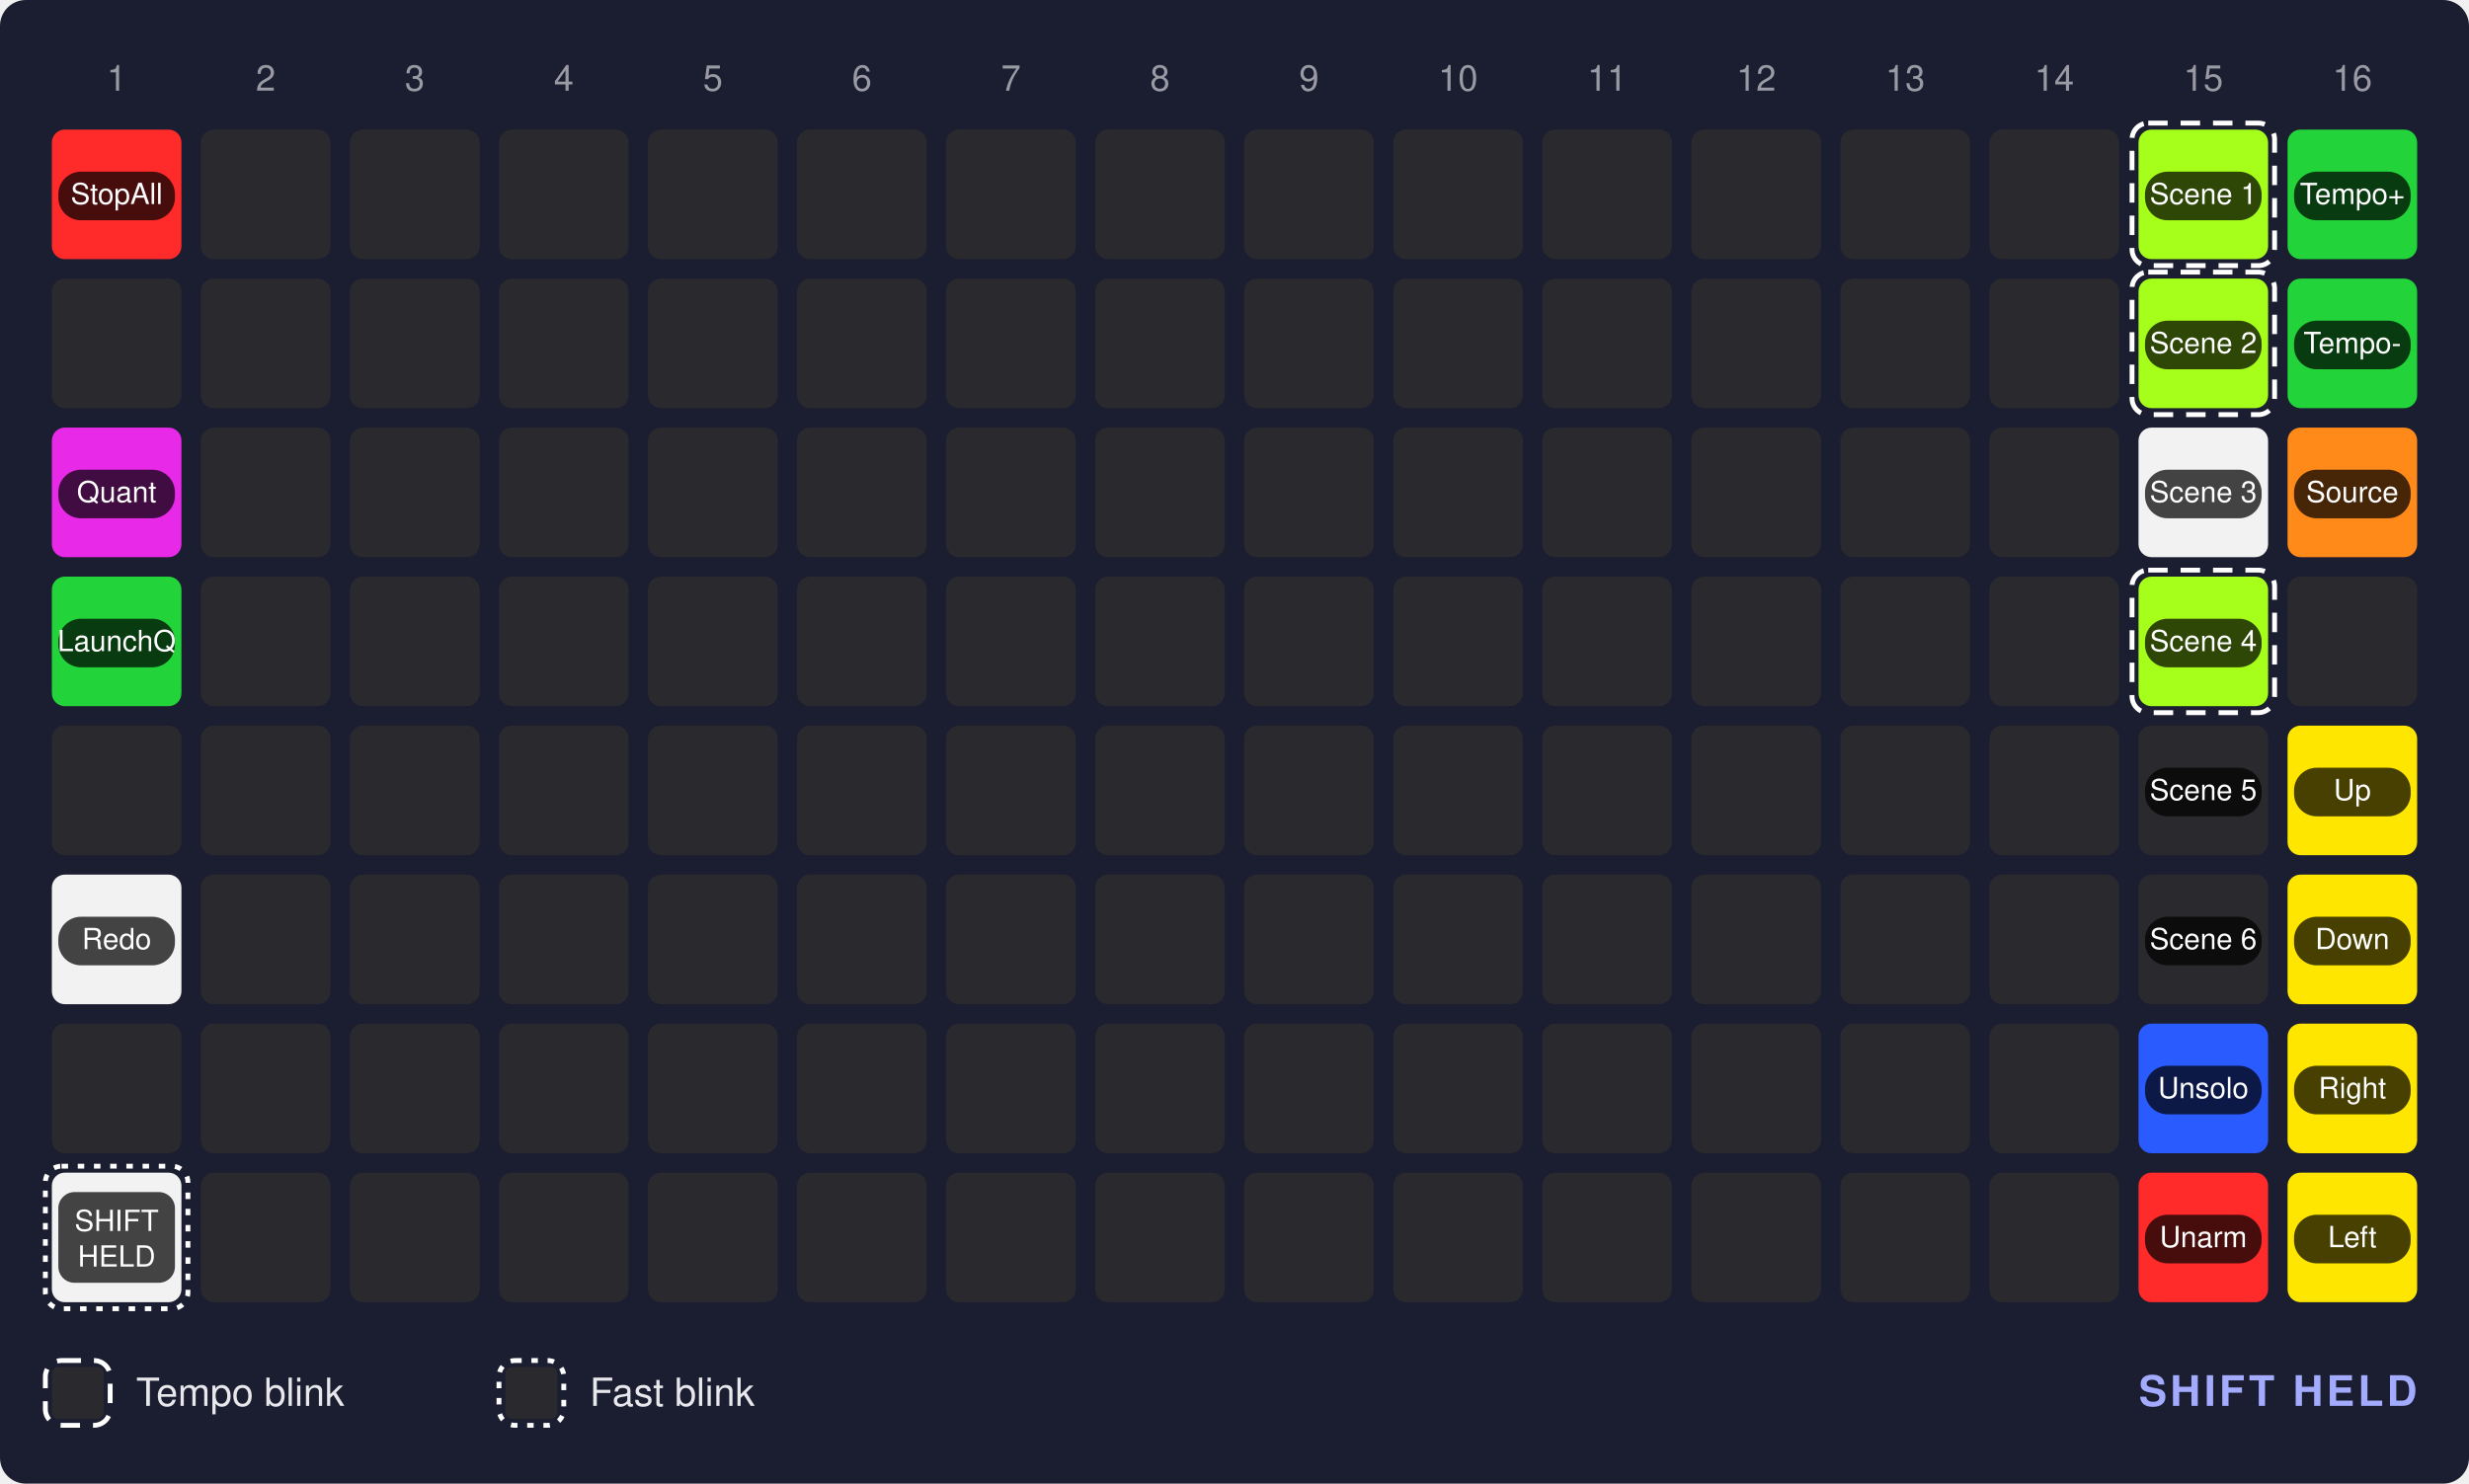
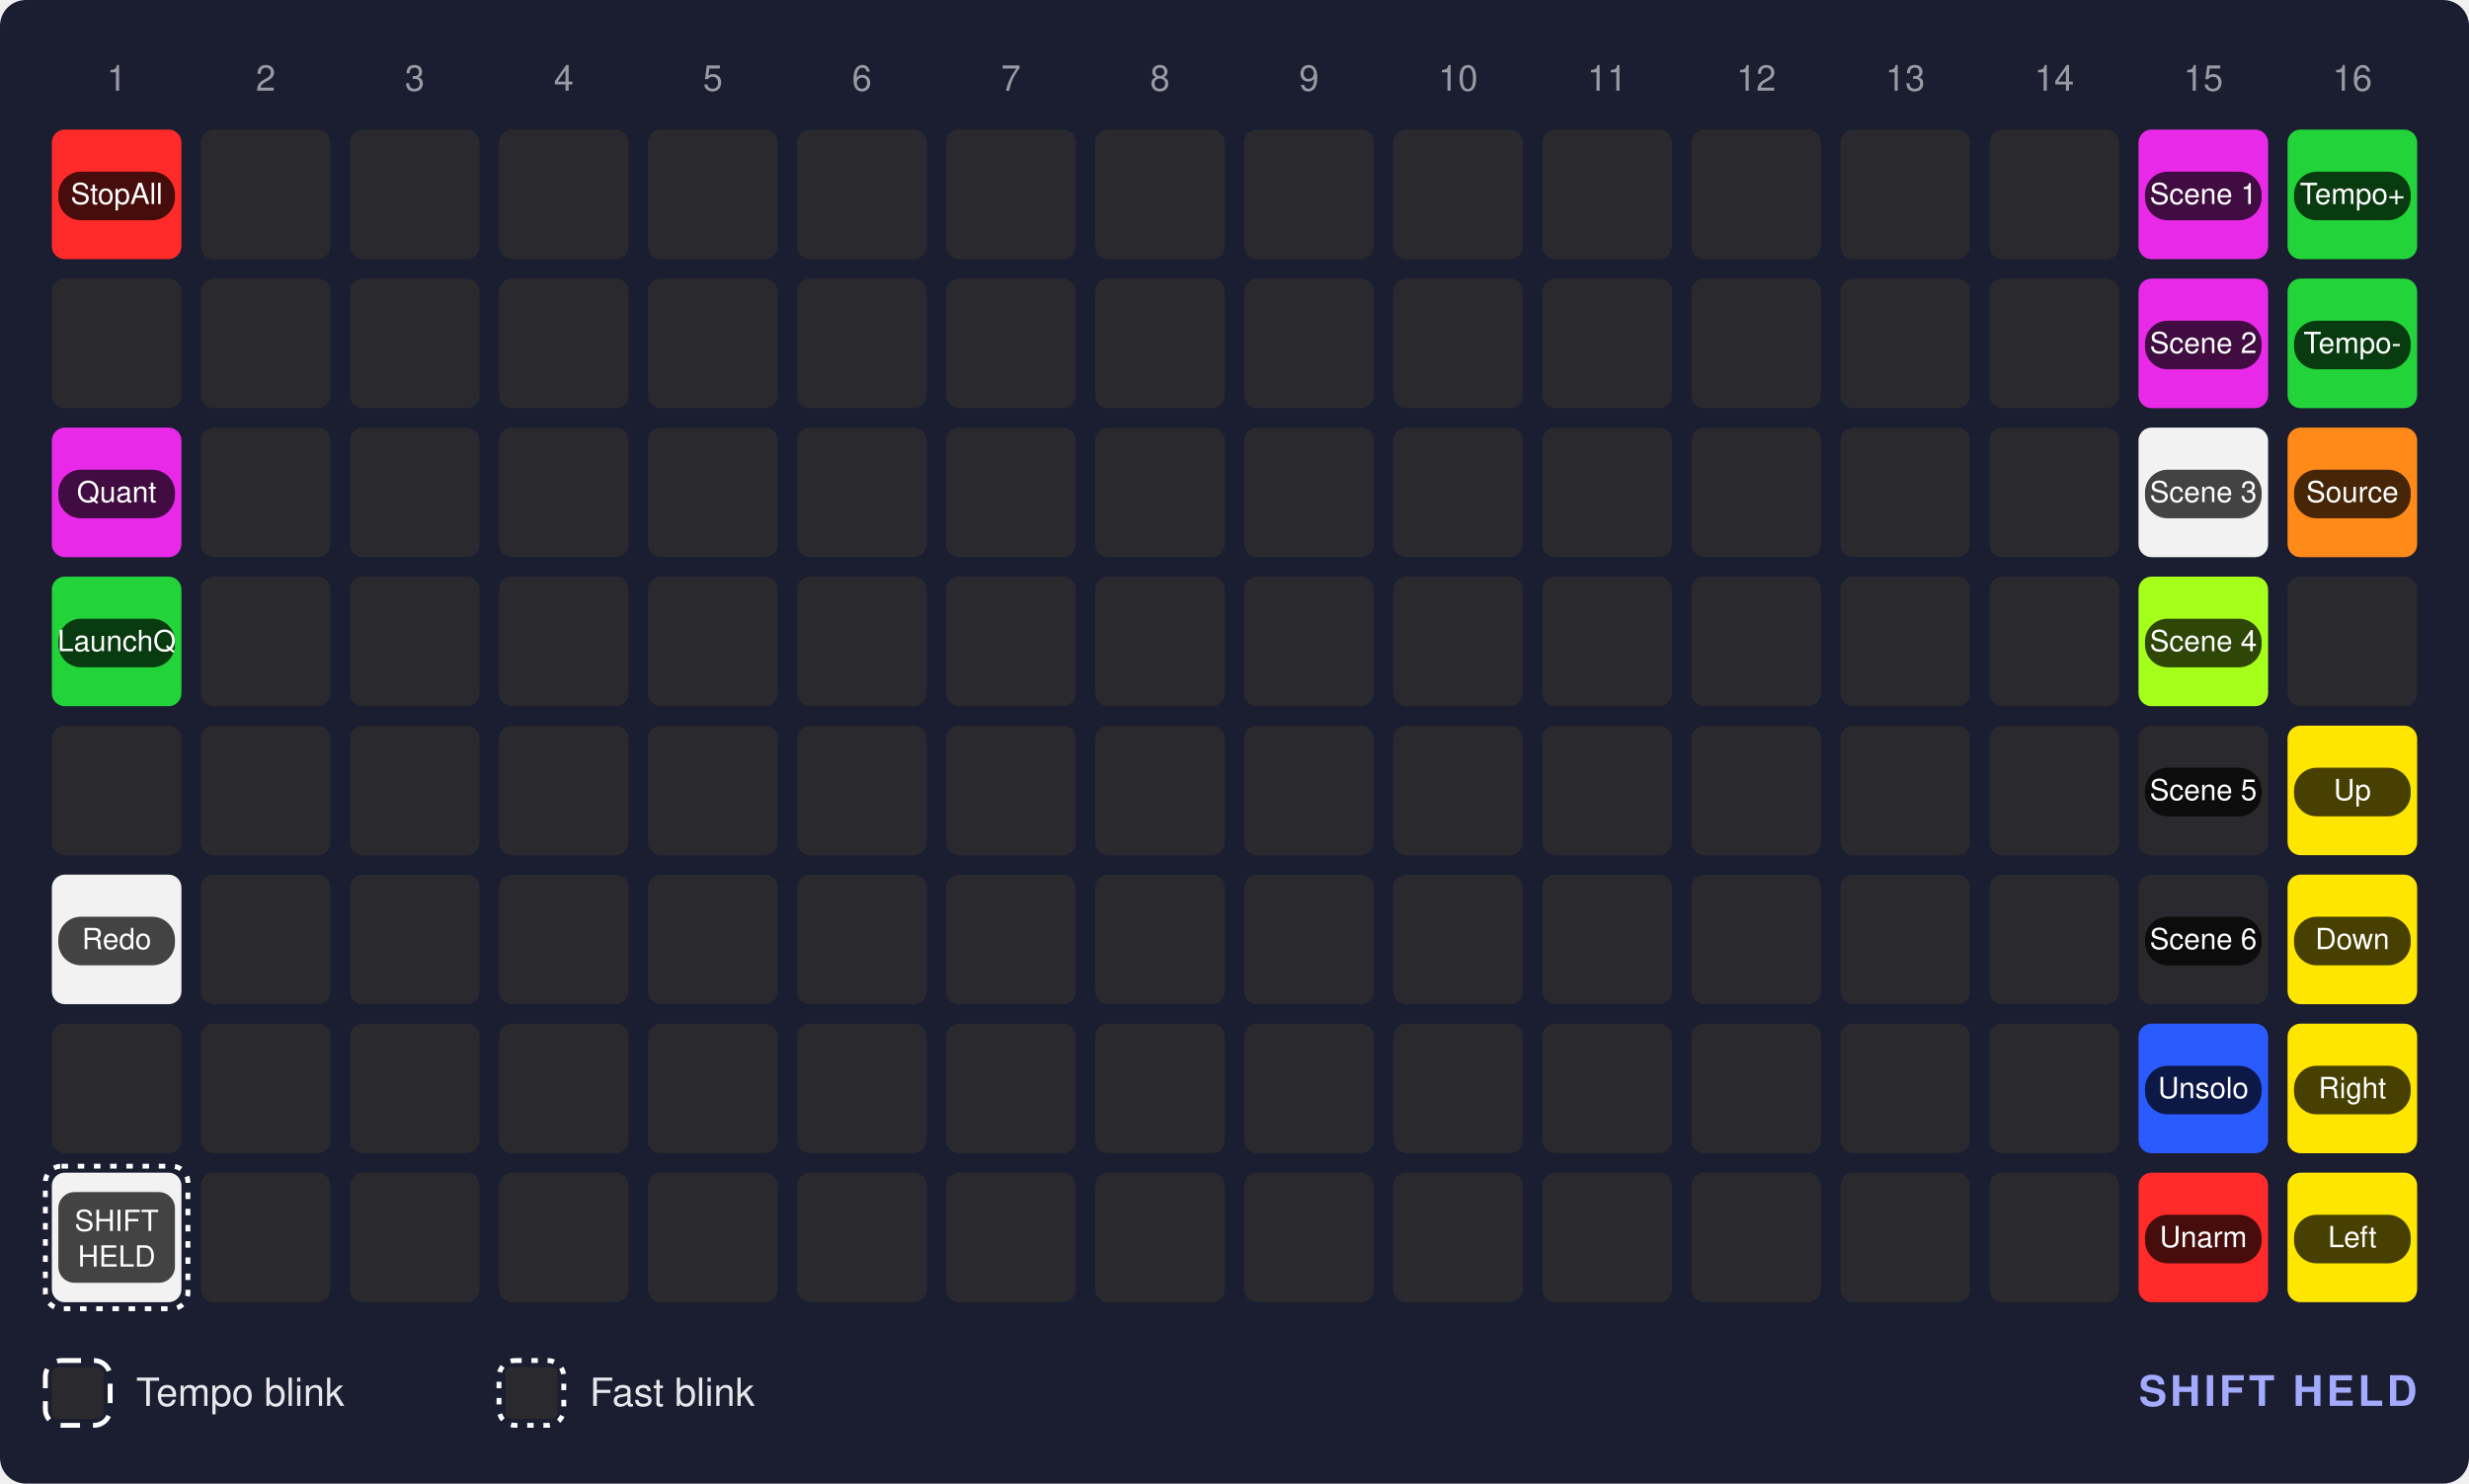
<svg xmlns="http://www.w3.org/2000/svg" width="762" height="458" viewBox="0 0 762 458" font-family="Helvetica, Arial, sans-serif">
  <rect x="0" y="0" width="762" height="458" rx="8" fill="#1b1d30" />
  <text x="36" y="28" font-size="11" fill="#9a9aa4" text-anchor="middle">1</text>
  <text x="82" y="28" font-size="11" fill="#9a9aa4" text-anchor="middle">2</text>
  <text x="128" y="28" font-size="11" fill="#9a9aa4" text-anchor="middle">3</text>
  <text x="174" y="28" font-size="11" fill="#9a9aa4" text-anchor="middle">4</text>
  <text x="220" y="28" font-size="11" fill="#9a9aa4" text-anchor="middle">5</text>
  <text x="266" y="28" font-size="11" fill="#9a9aa4" text-anchor="middle">6</text>
  <text x="312" y="28" font-size="11" fill="#9a9aa4" text-anchor="middle">7</text>
  <text x="358" y="28" font-size="11" fill="#9a9aa4" text-anchor="middle">8</text>
  <text x="404" y="28" font-size="11" fill="#9a9aa4" text-anchor="middle">9</text>
  <text x="450" y="28" font-size="11" fill="#9a9aa4" text-anchor="middle">10</text>
  <text x="496" y="28" font-size="11" fill="#9a9aa4" text-anchor="middle">11</text>
  <text x="542" y="28" font-size="11" fill="#9a9aa4" text-anchor="middle">12</text>
  <text x="588" y="28" font-size="11" fill="#9a9aa4" text-anchor="middle">13</text>
  <text x="634" y="28" font-size="11" fill="#9a9aa4" text-anchor="middle">14</text>
  <text x="680" y="28" font-size="11" fill="#9a9aa4" text-anchor="middle">15</text>
  <text x="726" y="28" font-size="11" fill="#9a9aa4" text-anchor="middle">16</text>
  <rect x="16" y="40" width="40" height="40" rx="4" fill="#ff2a2a" />
  <rect x="16" y="86" width="40" height="40" rx="4" fill="#2a2a2e" />
  <rect x="16" y="132" width="40" height="40" rx="4" fill="#e82ae8" />
  <rect x="16" y="178" width="40" height="40" rx="4" fill="#22d43a" />
  <rect x="16" y="224" width="40" height="40" rx="4" fill="#2a2a2e" />
  <rect x="16" y="270" width="40" height="40" rx="4" fill="#f2f2f2" />
  <rect x="16" y="316" width="40" height="40" rx="4" fill="#2a2a2e" />
  <rect x="16" y="362" width="40" height="40" rx="4" fill="#f2f2f2" />
  <rect x="14" y="360" width="44" height="44" rx="5" fill="none" stroke="#ffffff" stroke-width="1.5" stroke-dasharray="2 3" />
  <rect x="62" y="40" width="40" height="40" rx="4" fill="#2a2a2e" />
  <rect x="62" y="86" width="40" height="40" rx="4" fill="#2a2a2e" />
  <rect x="62" y="132" width="40" height="40" rx="4" fill="#2a2a2e" />
  <rect x="62" y="178" width="40" height="40" rx="4" fill="#2a2a2e" />
  <rect x="62" y="224" width="40" height="40" rx="4" fill="#2a2a2e" />
  <rect x="62" y="270" width="40" height="40" rx="4" fill="#2a2a2e" />
  <rect x="62" y="316" width="40" height="40" rx="4" fill="#2a2a2e" />
  <rect x="62" y="362" width="40" height="40" rx="4" fill="#2a2a2e" />
  <rect x="108" y="40" width="40" height="40" rx="4" fill="#2a2a2e" />
  <rect x="108" y="86" width="40" height="40" rx="4" fill="#2a2a2e" />
  <rect x="108" y="132" width="40" height="40" rx="4" fill="#2a2a2e" />
  <rect x="108" y="178" width="40" height="40" rx="4" fill="#2a2a2e" />
  <rect x="108" y="224" width="40" height="40" rx="4" fill="#2a2a2e" />
  <rect x="108" y="270" width="40" height="40" rx="4" fill="#2a2a2e" />
  <rect x="108" y="316" width="40" height="40" rx="4" fill="#2a2a2e" />
  <rect x="108" y="362" width="40" height="40" rx="4" fill="#2a2a2e" />
  <rect x="154" y="40" width="40" height="40" rx="4" fill="#2a2a2e" />
  <rect x="154" y="86" width="40" height="40" rx="4" fill="#2a2a2e" />
  <rect x="154" y="132" width="40" height="40" rx="4" fill="#2a2a2e" />
  <rect x="154" y="178" width="40" height="40" rx="4" fill="#2a2a2e" />
  <rect x="154" y="224" width="40" height="40" rx="4" fill="#2a2a2e" />
  <rect x="154" y="270" width="40" height="40" rx="4" fill="#2a2a2e" />
  <rect x="154" y="316" width="40" height="40" rx="4" fill="#2a2a2e" />
  <rect x="154" y="362" width="40" height="40" rx="4" fill="#2a2a2e" />
  <rect x="200" y="40" width="40" height="40" rx="4" fill="#2a2a2e" />
  <rect x="200" y="86" width="40" height="40" rx="4" fill="#2a2a2e" />
  <rect x="200" y="132" width="40" height="40" rx="4" fill="#2a2a2e" />
  <rect x="200" y="178" width="40" height="40" rx="4" fill="#2a2a2e" />
  <rect x="200" y="224" width="40" height="40" rx="4" fill="#2a2a2e" />
  <rect x="200" y="270" width="40" height="40" rx="4" fill="#2a2a2e" />
  <rect x="200" y="316" width="40" height="40" rx="4" fill="#2a2a2e" />
  <rect x="200" y="362" width="40" height="40" rx="4" fill="#2a2a2e" />
  <rect x="246" y="40" width="40" height="40" rx="4" fill="#2a2a2e" />
  <rect x="246" y="86" width="40" height="40" rx="4" fill="#2a2a2e" />
  <rect x="246" y="132" width="40" height="40" rx="4" fill="#2a2a2e" />
  <rect x="246" y="178" width="40" height="40" rx="4" fill="#2a2a2e" />
  <rect x="246" y="224" width="40" height="40" rx="4" fill="#2a2a2e" />
  <rect x="246" y="270" width="40" height="40" rx="4" fill="#2a2a2e" />
  <rect x="246" y="316" width="40" height="40" rx="4" fill="#2a2a2e" />
  <rect x="246" y="362" width="40" height="40" rx="4" fill="#2a2a2e" />
  <rect x="292" y="40" width="40" height="40" rx="4" fill="#2a2a2e" />
  <rect x="292" y="86" width="40" height="40" rx="4" fill="#2a2a2e" />
  <rect x="292" y="132" width="40" height="40" rx="4" fill="#2a2a2e" />
  <rect x="292" y="178" width="40" height="40" rx="4" fill="#2a2a2e" />
  <rect x="292" y="224" width="40" height="40" rx="4" fill="#2a2a2e" />
  <rect x="292" y="270" width="40" height="40" rx="4" fill="#2a2a2e" />
  <rect x="292" y="316" width="40" height="40" rx="4" fill="#2a2a2e" />
  <rect x="292" y="362" width="40" height="40" rx="4" fill="#2a2a2e" />
  <rect x="338" y="40" width="40" height="40" rx="4" fill="#2a2a2e" />
  <rect x="338" y="86" width="40" height="40" rx="4" fill="#2a2a2e" />
  <rect x="338" y="132" width="40" height="40" rx="4" fill="#2a2a2e" />
  <rect x="338" y="178" width="40" height="40" rx="4" fill="#2a2a2e" />
  <rect x="338" y="224" width="40" height="40" rx="4" fill="#2a2a2e" />
  <rect x="338" y="270" width="40" height="40" rx="4" fill="#2a2a2e" />
  <rect x="338" y="316" width="40" height="40" rx="4" fill="#2a2a2e" />
  <rect x="338" y="362" width="40" height="40" rx="4" fill="#2a2a2e" />
  <rect x="384" y="40" width="40" height="40" rx="4" fill="#2a2a2e" />
  <rect x="384" y="86" width="40" height="40" rx="4" fill="#2a2a2e" />
  <rect x="384" y="132" width="40" height="40" rx="4" fill="#2a2a2e" />
  <rect x="384" y="178" width="40" height="40" rx="4" fill="#2a2a2e" />
  <rect x="384" y="224" width="40" height="40" rx="4" fill="#2a2a2e" />
  <rect x="384" y="270" width="40" height="40" rx="4" fill="#2a2a2e" />
  <rect x="384" y="316" width="40" height="40" rx="4" fill="#2a2a2e" />
  <rect x="384" y="362" width="40" height="40" rx="4" fill="#2a2a2e" />
  <rect x="430" y="40" width="40" height="40" rx="4" fill="#2a2a2e" />
  <rect x="430" y="86" width="40" height="40" rx="4" fill="#2a2a2e" />
  <rect x="430" y="132" width="40" height="40" rx="4" fill="#2a2a2e" />
  <rect x="430" y="178" width="40" height="40" rx="4" fill="#2a2a2e" />
  <rect x="430" y="224" width="40" height="40" rx="4" fill="#2a2a2e" />
  <rect x="430" y="270" width="40" height="40" rx="4" fill="#2a2a2e" />
  <rect x="430" y="316" width="40" height="40" rx="4" fill="#2a2a2e" />
  <rect x="430" y="362" width="40" height="40" rx="4" fill="#2a2a2e" />
  <rect x="476" y="40" width="40" height="40" rx="4" fill="#2a2a2e" />
  <rect x="476" y="86" width="40" height="40" rx="4" fill="#2a2a2e" />
  <rect x="476" y="132" width="40" height="40" rx="4" fill="#2a2a2e" />
  <rect x="476" y="178" width="40" height="40" rx="4" fill="#2a2a2e" />
  <rect x="476" y="224" width="40" height="40" rx="4" fill="#2a2a2e" />
  <rect x="476" y="270" width="40" height="40" rx="4" fill="#2a2a2e" />
  <rect x="476" y="316" width="40" height="40" rx="4" fill="#2a2a2e" />
  <rect x="476" y="362" width="40" height="40" rx="4" fill="#2a2a2e" />
  <rect x="522" y="40" width="40" height="40" rx="4" fill="#2a2a2e" />
  <rect x="522" y="86" width="40" height="40" rx="4" fill="#2a2a2e" />
  <rect x="522" y="132" width="40" height="40" rx="4" fill="#2a2a2e" />
  <rect x="522" y="178" width="40" height="40" rx="4" fill="#2a2a2e" />
  <rect x="522" y="224" width="40" height="40" rx="4" fill="#2a2a2e" />
  <rect x="522" y="270" width="40" height="40" rx="4" fill="#2a2a2e" />
  <rect x="522" y="316" width="40" height="40" rx="4" fill="#2a2a2e" />
  <rect x="522" y="362" width="40" height="40" rx="4" fill="#2a2a2e" />
  <rect x="568" y="40" width="40" height="40" rx="4" fill="#2a2a2e" />
  <rect x="568" y="86" width="40" height="40" rx="4" fill="#2a2a2e" />
  <rect x="568" y="132" width="40" height="40" rx="4" fill="#2a2a2e" />
  <rect x="568" y="178" width="40" height="40" rx="4" fill="#2a2a2e" />
  <rect x="568" y="224" width="40" height="40" rx="4" fill="#2a2a2e" />
  <rect x="568" y="270" width="40" height="40" rx="4" fill="#2a2a2e" />
  <rect x="568" y="316" width="40" height="40" rx="4" fill="#2a2a2e" />
  <rect x="568" y="362" width="40" height="40" rx="4" fill="#2a2a2e" />
  <rect x="614" y="40" width="40" height="40" rx="4" fill="#2a2a2e" />
  <rect x="614" y="86" width="40" height="40" rx="4" fill="#2a2a2e" />
  <rect x="614" y="132" width="40" height="40" rx="4" fill="#2a2a2e" />
  <rect x="614" y="178" width="40" height="40" rx="4" fill="#2a2a2e" />
  <rect x="614" y="224" width="40" height="40" rx="4" fill="#2a2a2e" />
  <rect x="614" y="270" width="40" height="40" rx="4" fill="#2a2a2e" />
  <rect x="614" y="316" width="40" height="40" rx="4" fill="#2a2a2e" />
  <rect x="614" y="362" width="40" height="40" rx="4" fill="#2a2a2e" />
-   <rect x="660" y="40" width="40" height="40" rx="4" fill="#a6ff1a" />
-   <rect x="658" y="38" width="44" height="44" rx="5" fill="none" stroke="#ffffff" stroke-width="1.5" stroke-dasharray="6 4" />
-   <rect x="660" y="86" width="40" height="40" rx="4" fill="#a6ff1a" />
-   <rect x="658" y="84" width="44" height="44" rx="5" fill="none" stroke="#ffffff" stroke-width="1.5" stroke-dasharray="6 4" />
+   <rect x="660" y="40" width="40" height="40" rx="4" fill="#e82ae8" />
+   <rect x="660" y="86" width="40" height="40" rx="4" fill="#e82ae8" />
  <rect x="660" y="132" width="40" height="40" rx="4" fill="#f2f2f2" />
  <rect x="660" y="178" width="40" height="40" rx="4" fill="#a6ff1a" />
-   <rect x="658" y="176" width="44" height="44" rx="5" fill="none" stroke="#ffffff" stroke-width="1.5" stroke-dasharray="6 4" />
  <rect x="660" y="224" width="40" height="40" rx="4" fill="#2a2a2e" />
  <rect x="660" y="270" width="40" height="40" rx="4" fill="#2a2a2e" />
  <rect x="660" y="316" width="40" height="40" rx="4" fill="#2a5bff" />
  <rect x="660" y="362" width="40" height="40" rx="4" fill="#ff2a2a" />
  <rect x="706" y="40" width="40" height="40" rx="4" fill="#22d43a" />
  <rect x="706" y="86" width="40" height="40" rx="4" fill="#22d43a" />
  <rect x="706" y="132" width="40" height="40" rx="4" fill="#ff8a1a" />
  <rect x="706" y="178" width="40" height="40" rx="4" fill="#2a2a2e" />
  <rect x="706" y="224" width="40" height="40" rx="4" fill="#ffe600" />
  <rect x="706" y="270" width="40" height="40" rx="4" fill="#ffe600" />
  <rect x="706" y="316" width="40" height="40" rx="4" fill="#ffe600" />
  <rect x="706" y="362" width="40" height="40" rx="4" fill="#ffe600" />
  <rect x="18" y="53" width="36" height="15" rx="7" fill="#000000" fill-opacity="0.72" />
  <text x="36" y="63" font-size="9" fill="#ffffff" text-anchor="middle">StopAll</text>
  <rect x="18" y="145" width="36" height="15" rx="7" fill="#000000" fill-opacity="0.72" />
  <text x="36" y="155" font-size="9" fill="#ffffff" text-anchor="middle">Quant</text>
  <rect x="18" y="191" width="36" height="15" rx="7" fill="#000000" fill-opacity="0.72" />
  <text x="36" y="201" font-size="9" fill="#ffffff" text-anchor="middle">LaunchQ</text>
  <rect x="18" y="283" width="36" height="15" rx="7" fill="#000000" fill-opacity="0.72" />
  <text x="36" y="293" font-size="9" fill="#ffffff" text-anchor="middle">Redo</text>
  <rect x="18" y="368" width="36" height="28" rx="5" fill="#000000" fill-opacity="0.72" />
  <text x="36" y="380" font-size="9" fill="#ffffff" text-anchor="middle">SHIFT</text>
  <text x="36" y="391" font-size="9" fill="#ffffff" text-anchor="middle">HELD</text>
  <rect x="662" y="53" width="36" height="15" rx="7" fill="#000000" fill-opacity="0.72" />
  <text x="680" y="63" font-size="9" fill="#ffffff" text-anchor="middle">Scene 1</text>
  <rect x="662" y="99" width="36" height="15" rx="7" fill="#000000" fill-opacity="0.72" />
  <text x="680" y="109" font-size="9" fill="#ffffff" text-anchor="middle">Scene 2</text>
  <rect x="662" y="145" width="36" height="15" rx="7" fill="#000000" fill-opacity="0.72" />
  <text x="680" y="155" font-size="9" fill="#ffffff" text-anchor="middle">Scene 3</text>
  <rect x="662" y="191" width="36" height="15" rx="7" fill="#000000" fill-opacity="0.72" />
  <text x="680" y="201" font-size="9" fill="#ffffff" text-anchor="middle">Scene 4</text>
  <rect x="662" y="237" width="36" height="15" rx="7" fill="#000000" fill-opacity="0.72" />
  <text x="680" y="247" font-size="9" fill="#ffffff" text-anchor="middle">Scene 5</text>
  <rect x="662" y="283" width="36" height="15" rx="7" fill="#000000" fill-opacity="0.72" />
  <text x="680" y="293" font-size="9" fill="#ffffff" text-anchor="middle">Scene 6</text>
  <rect x="662" y="329" width="36" height="15" rx="7" fill="#000000" fill-opacity="0.72" />
  <text x="680" y="339" font-size="9" fill="#ffffff" text-anchor="middle">Unsolo</text>
  <rect x="662" y="375" width="36" height="15" rx="7" fill="#000000" fill-opacity="0.72" />
  <text x="680" y="385" font-size="9" fill="#ffffff" text-anchor="middle">Unarm</text>
  <rect x="708" y="53" width="36" height="15" rx="7" fill="#000000" fill-opacity="0.72" />
  <text x="726" y="63" font-size="9" fill="#ffffff" text-anchor="middle">Tempo+</text>
  <rect x="708" y="99" width="36" height="15" rx="7" fill="#000000" fill-opacity="0.72" />
  <text x="726" y="109" font-size="9" fill="#ffffff" text-anchor="middle">Tempo-</text>
  <rect x="708" y="145" width="36" height="15" rx="7" fill="#000000" fill-opacity="0.72" />
  <text x="726" y="155" font-size="9" fill="#ffffff" text-anchor="middle">Source</text>
  <rect x="708" y="237" width="36" height="15" rx="7" fill="#000000" fill-opacity="0.72" />
  <text x="726" y="247" font-size="9" fill="#ffffff" text-anchor="middle">Up</text>
  <rect x="708" y="283" width="36" height="15" rx="7" fill="#000000" fill-opacity="0.72" />
  <text x="726" y="293" font-size="9" fill="#ffffff" text-anchor="middle">Down</text>
  <rect x="708" y="329" width="36" height="15" rx="7" fill="#000000" fill-opacity="0.72" />
  <text x="726" y="339" font-size="9" fill="#ffffff" text-anchor="middle">Right</text>
  <rect x="708" y="375" width="36" height="15" rx="7" fill="#000000" fill-opacity="0.72" />
  <text x="726" y="385" font-size="9" fill="#ffffff" text-anchor="middle">Left</text>
  <rect x="16" y="422" width="16" height="16" rx="2" fill="#2a2a2e" />
  <rect x="14" y="420" width="20" height="20" rx="5" fill="none" stroke="#ffffff" stroke-width="1.5" stroke-dasharray="6 4" />
  <text x="42" y="434" font-size="12" fill="#e8e8ec">Tempo blink</text>
  <rect x="156" y="422" width="16" height="16" rx="2" fill="#2a2a2e" />
  <rect x="154" y="420" width="20" height="20" rx="5" fill="none" stroke="#ffffff" stroke-width="1.5" stroke-dasharray="2 3" />
  <text x="182" y="434" font-size="12" fill="#e8e8ec">Fast blink</text>
  <text x="746" y="434" font-size="13" font-weight="bold" fill="#a3abff" text-anchor="end" letter-spacing="1">SHIFT HELD</text>
</svg>
